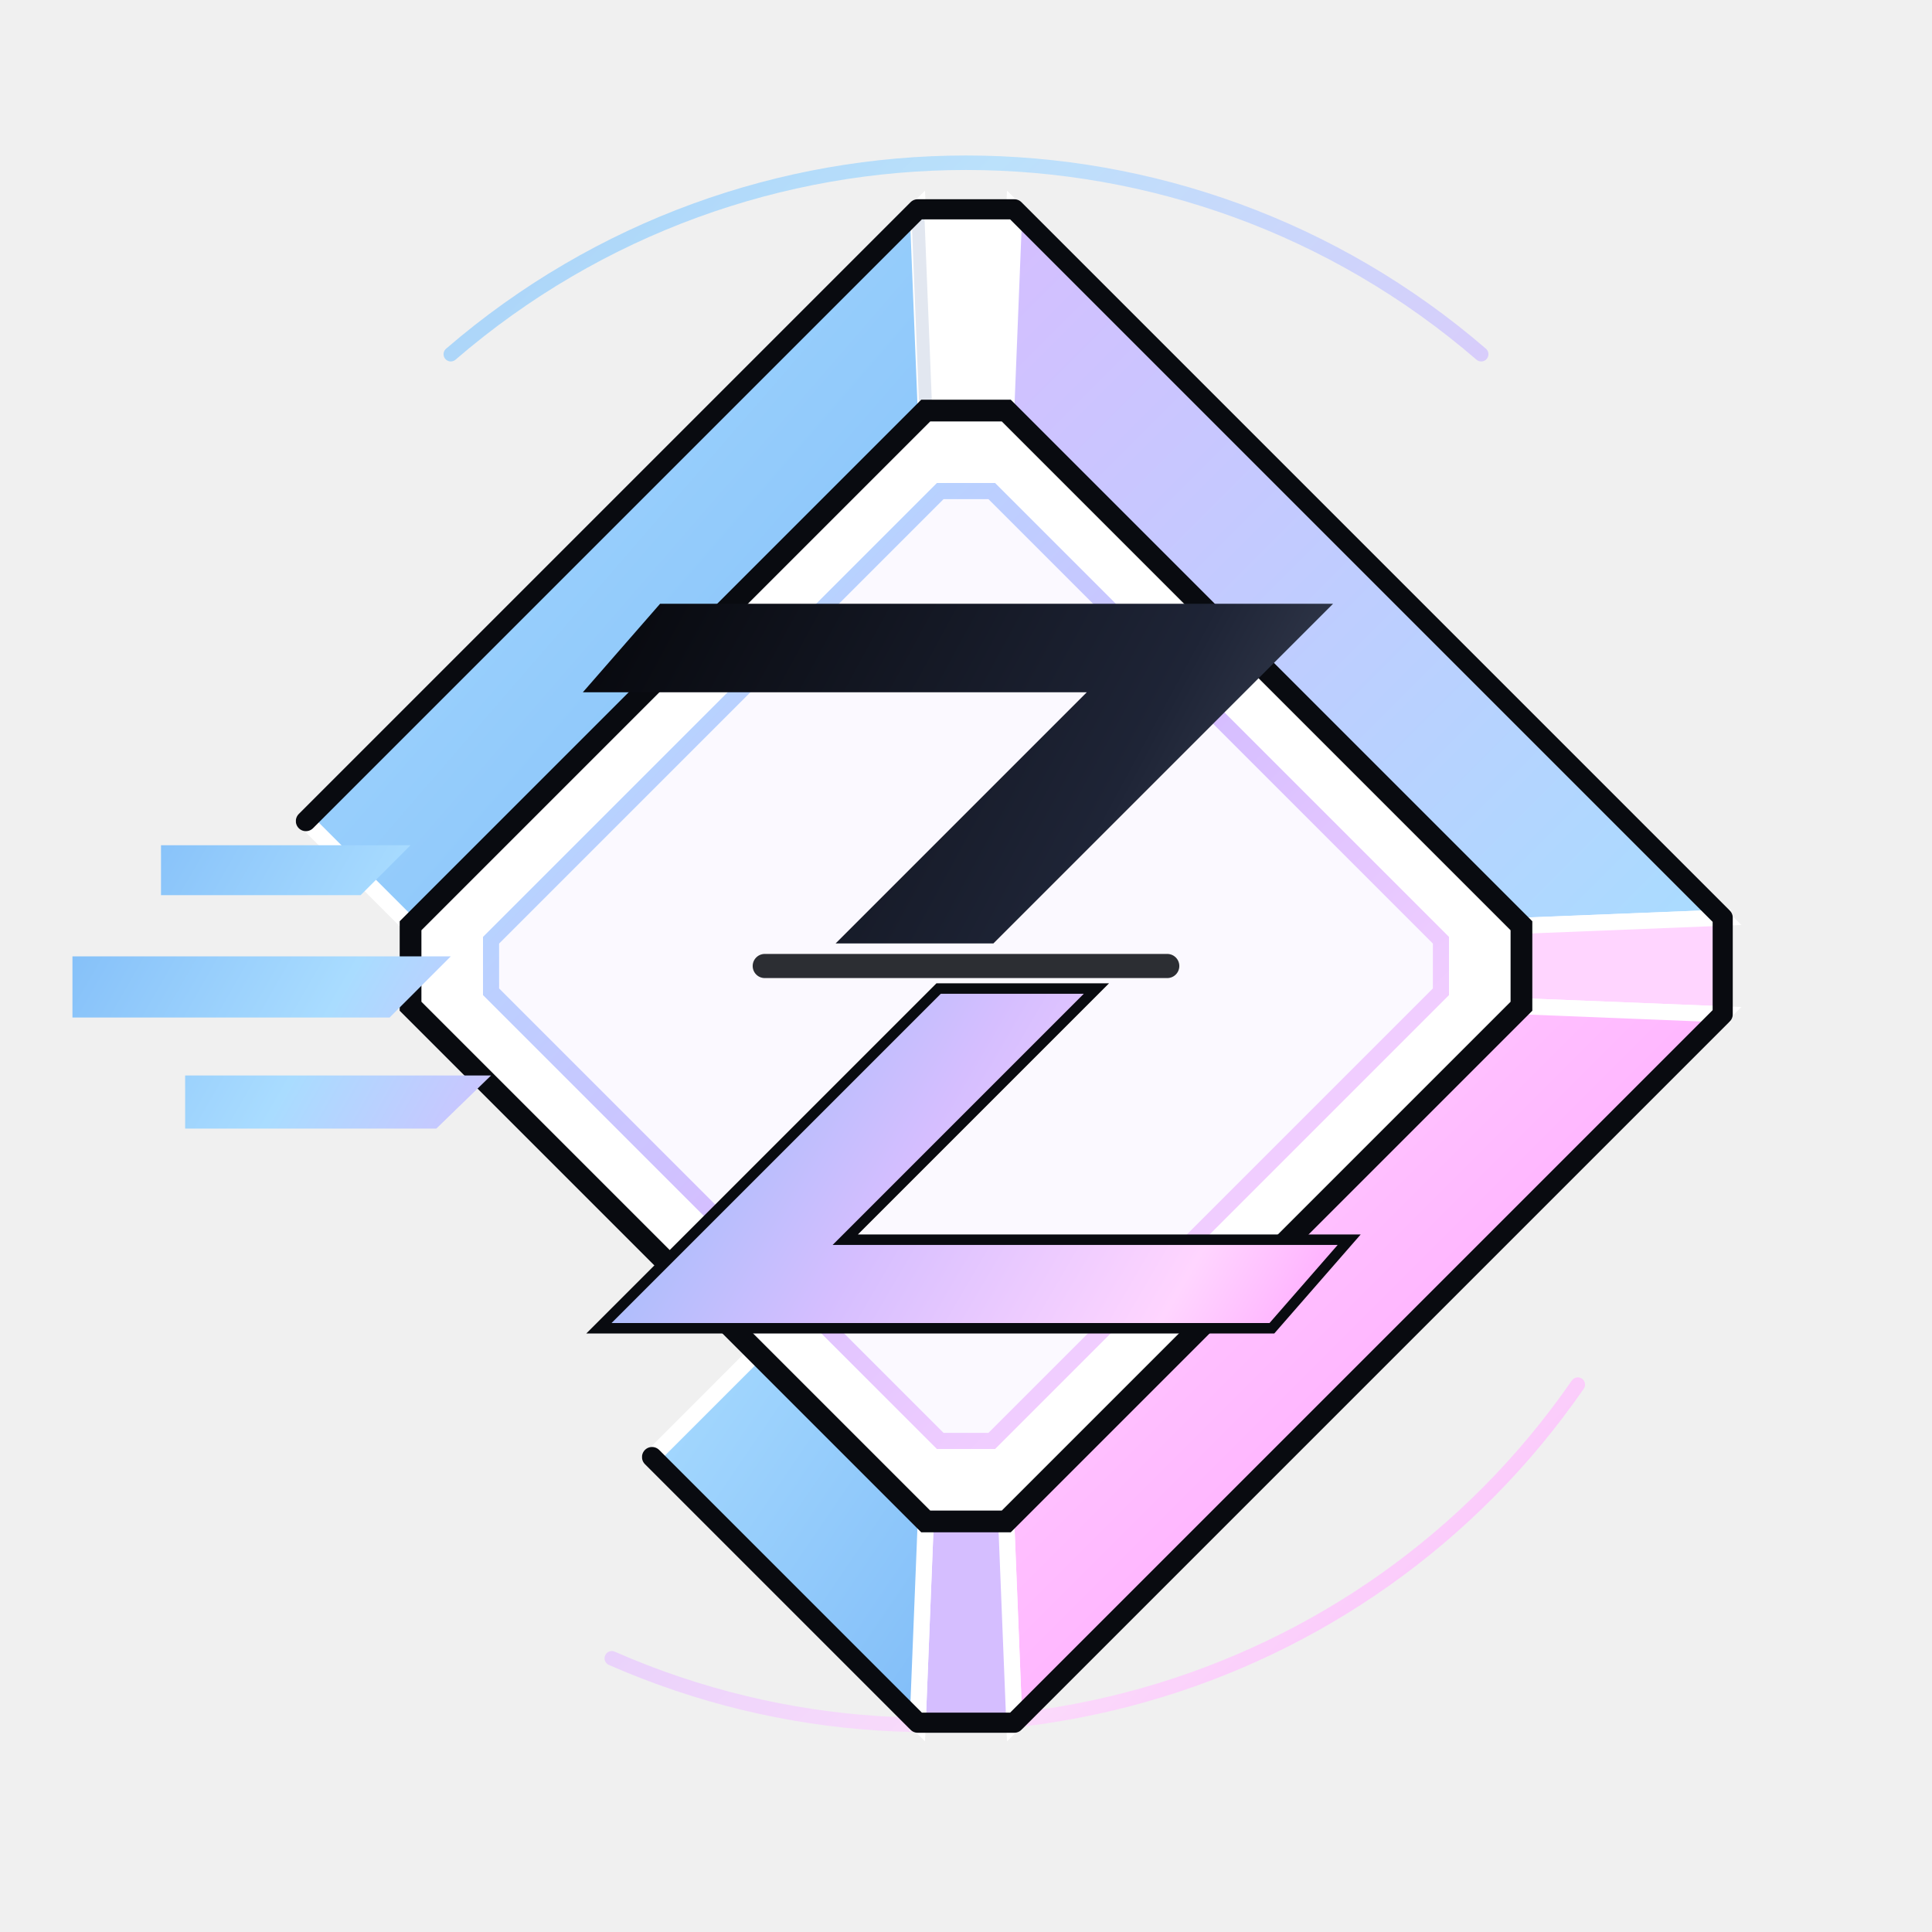
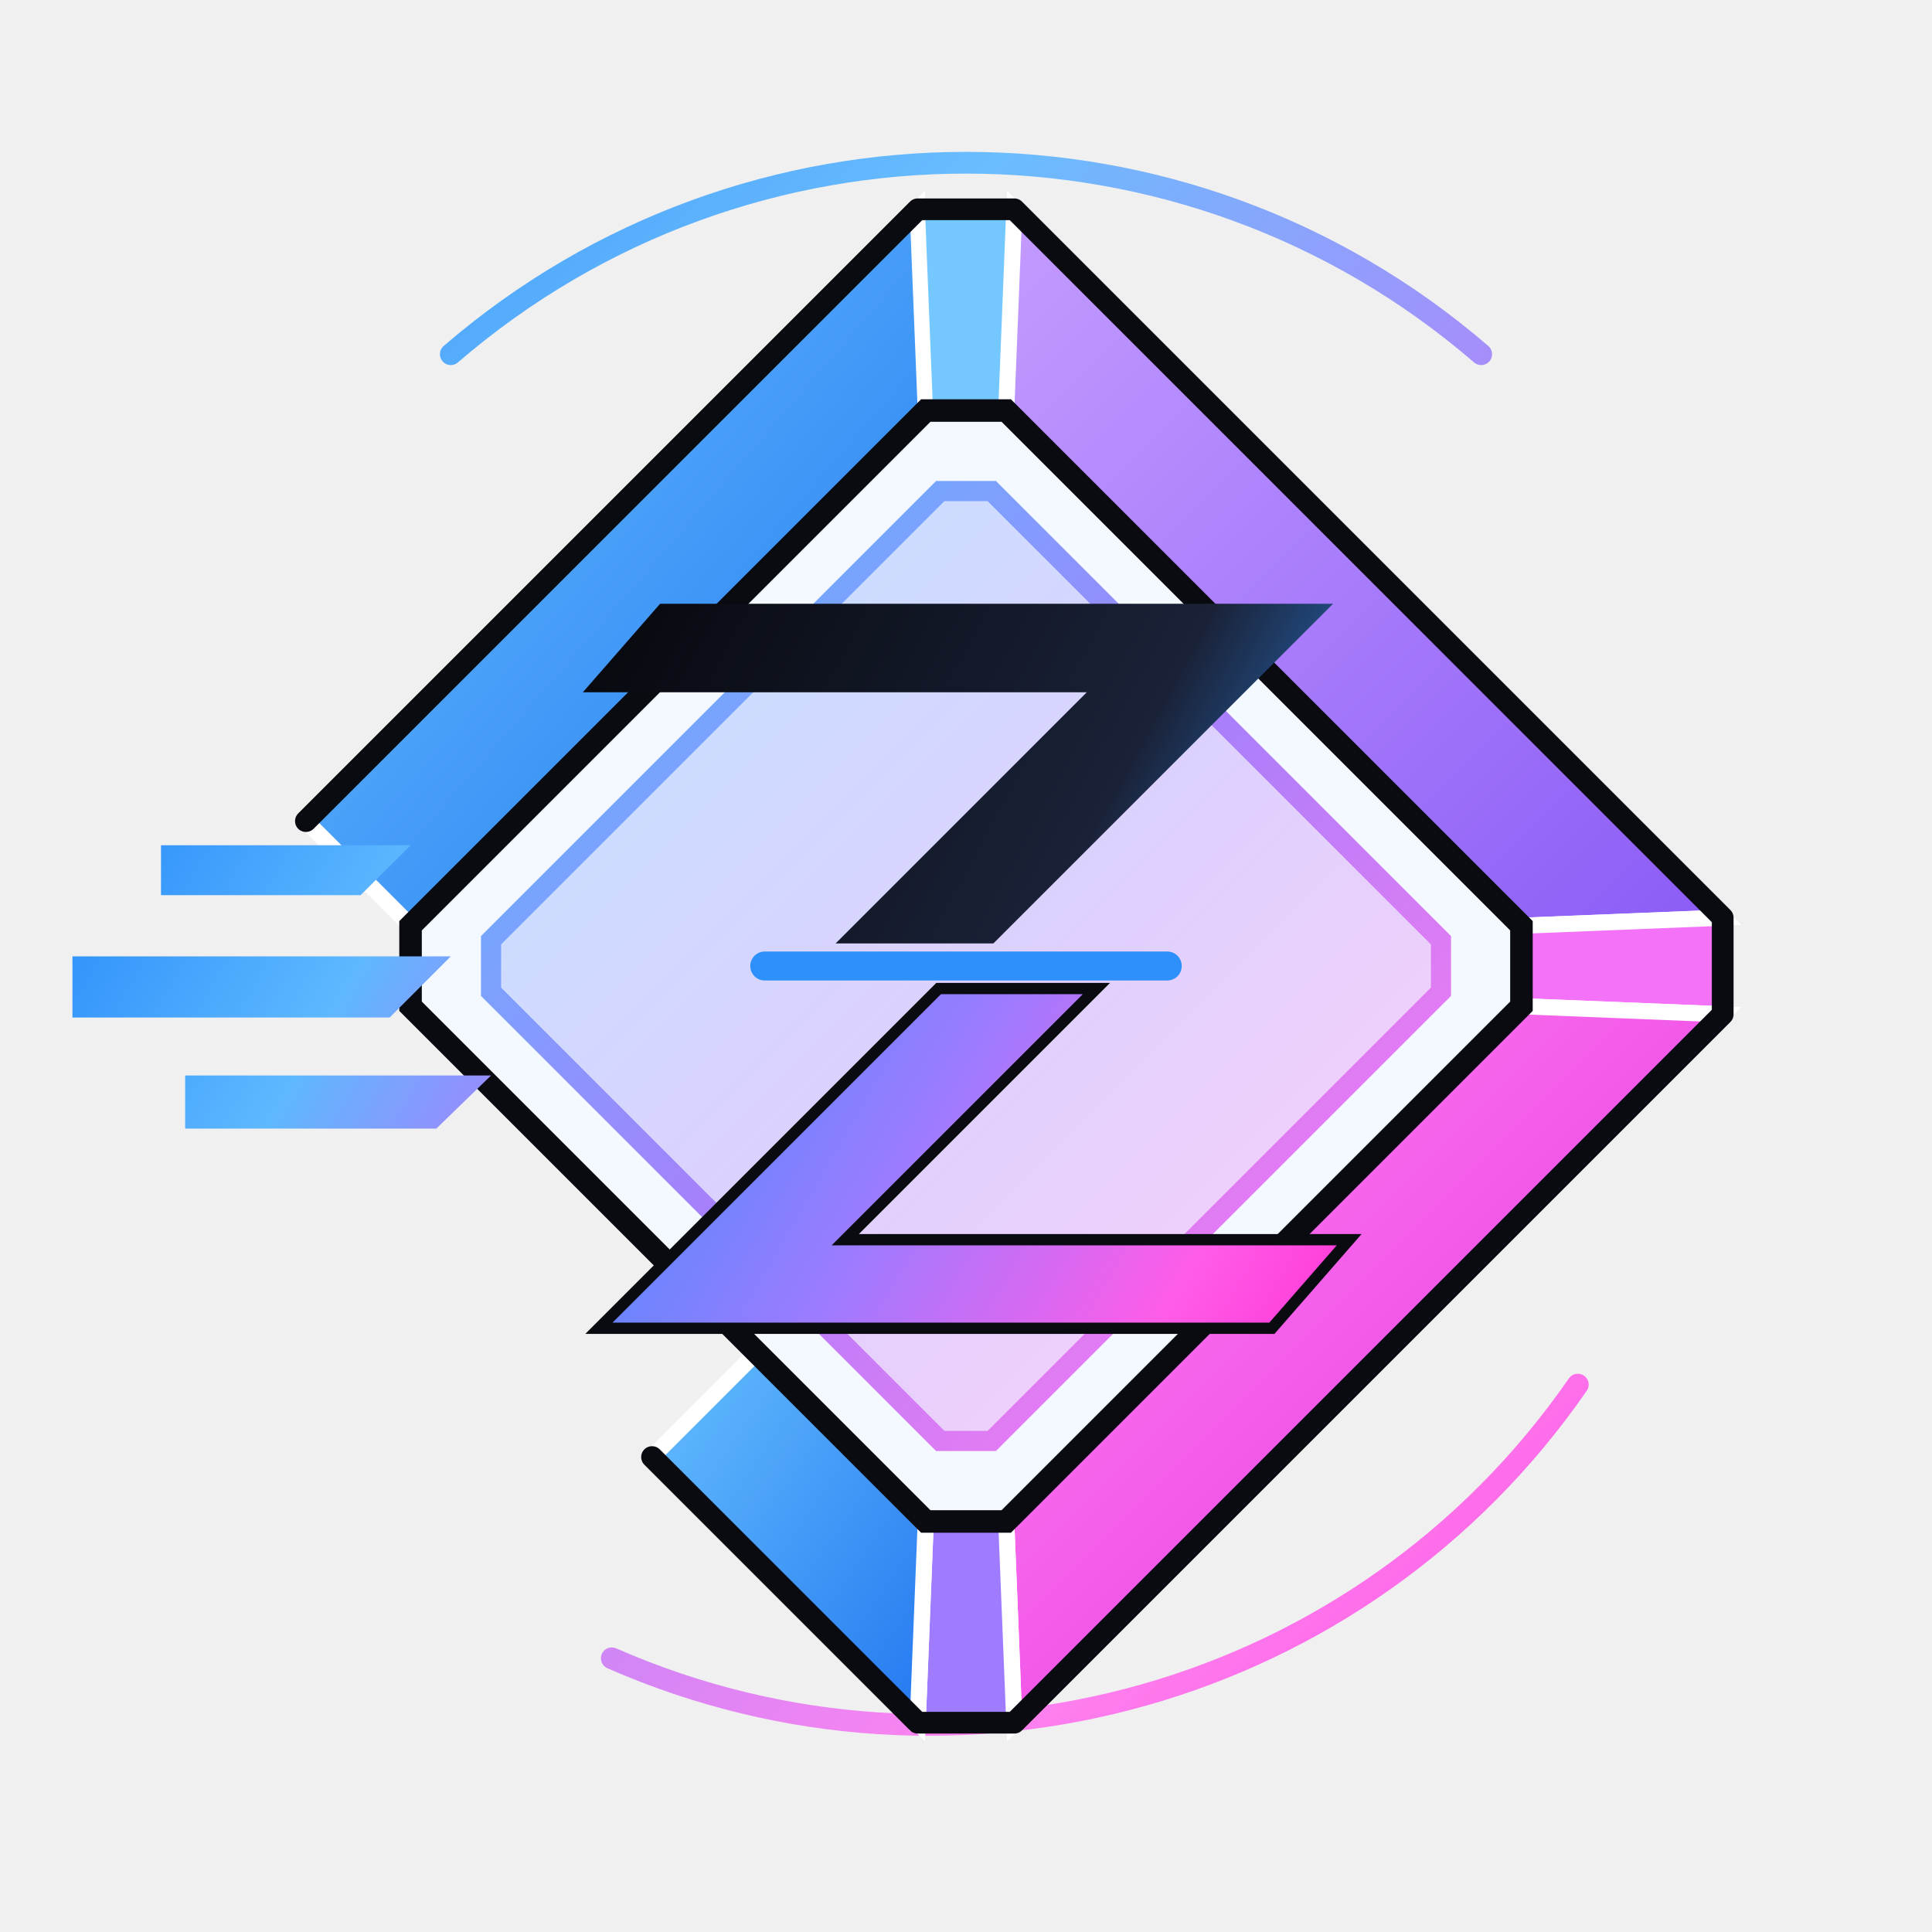
- <svg xmlns="http://www.w3.org/2000/svg" viewBox="0 0 120 120" width="120" height="120" fill="none">
+ <svg xmlns="http://www.w3.org/2000/svg" viewBox="0 0 120 120" width="512" height="512" fill="none">
  <defs>
    <linearGradient id="pAll" x1="12" y1="12" x2="108" y2="108" gradientUnits="userSpaceOnUse">
-       <stop offset="0%" stop-color="#81BDF8" />
-       <stop offset="25%" stop-color="#A9DCFF" />
-       <stop offset="50%" stop-color="#D5BEFF" />
-       <stop offset="75%" stop-color="#FFD5FF" />
-       <stop offset="100%" stop-color="#FF9AFF" />
+       <stop offset="0%" stop-color="#2E90FA" />
+       <stop offset="25%" stop-color="#5EB8FF" />
+       <stop offset="50%" stop-color="#A87FFB" />
+       <stop offset="75%" stop-color="#FF7AF0" />
+       <stop offset="100%" stop-color="#FF38DC" />
    </linearGradient>
    <linearGradient id="fBlue" x1="0" y1="0" x2="1" y2="1">
-       <stop offset="0%" stop-color="#A9DCFF" />
-       <stop offset="100%" stop-color="#81BDF8" />
+       <stop offset="0%" stop-color="#68C2FF" />
+       <stop offset="100%" stop-color="#2578F0" />
    </linearGradient>
    <linearGradient id="fLav" x1="0" y1="0" x2="1" y2="1">
-       <stop offset="0%" stop-color="#D5BEFF" />
-       <stop offset="100%" stop-color="#A9DCFF" />
+       <stop offset="0%" stop-color="#C49BFF" />
+       <stop offset="100%" stop-color="#8B5CF6" />
    </linearGradient>
    <linearGradient id="fPink" x1="0" y1="0" x2="1" y2="1">
-       <stop offset="0%" stop-color="#FFD5FF" />
-       <stop offset="100%" stop-color="#FF9AFF" />
+       <stop offset="0%" stop-color="#FF85F2" />
+       <stop offset="100%" stop-color="#E62CE0" />
    </linearGradient>
    <linearGradient id="zWingA" x1="36" y1="36" x2="84" y2="62" gradientUnits="userSpaceOnUse">
      <stop offset="0%" stop-color="#06070B" />
-       <stop offset="65%" stop-color="#1E2436" />
-       <stop offset="100%" stop-color="#485062" />
+       <stop offset="65%" stop-color="#1A2238" />
+       <stop offset="100%" stop-color="#2E90FA" />
    </linearGradient>
    <linearGradient id="zWingB" x1="36" y1="58" x2="84" y2="86" gradientUnits="userSpaceOnUse">
-       <stop offset="0%" stop-color="#81BDF8" />
-       <stop offset="45%" stop-color="#D5BEFF" />
-       <stop offset="78%" stop-color="#FFD5FF" />
-       <stop offset="100%" stop-color="#FF9AFF" />
+       <stop offset="0%" stop-color="#2E90FA" />
+       <stop offset="45%" stop-color="#9E7BFF" />
+       <stop offset="78%" stop-color="#FF5CE8" />
+       <stop offset="100%" stop-color="#FF2ED1" />
    </linearGradient>
    <linearGradient id="windG" x1="4" y1="56" x2="32" y2="72" gradientUnits="userSpaceOnUse">
-       <stop offset="0%" stop-color="#81BDF8" />
-       <stop offset="55%" stop-color="#A9DCFF" />
-       <stop offset="100%" stop-color="#D5BEFF" />
+       <stop offset="0%" stop-color="#2E90FA" />
+       <stop offset="55%" stop-color="#5EB8FF" />
+       <stop offset="100%" stop-color="#A87FFB" />
    </linearGradient>
  </defs>
-   <path d="M 28 22 A 49 49 0 0 1 92 22 M 98 86 A 49 49 0 0 1 38 103" stroke="url(#pAll)" stroke-width=".9" stroke-linecap="round" opacity=".75" />
+   <path d="M 28 22 A 49 49 0 0 1 92 22 M 98 86 A 49 49 0 0 1 38 103" stroke="url(#pAll)" stroke-width="1.35" stroke-linecap="round" opacity="0.92" />
  <polygon points="19,51 57,13 57.5,25.5 25.5,57.5" fill="url(#fBlue)" stroke="#FFFFFF" stroke-width="1" />
-   <polygon points="57,13 63,13 62.5,25.5 57.5,25.5" fill="#FFFFFF" stroke="#E2E7F0" stroke-width=".8" />
+   <polygon points="57,13 63,13 62.5,25.5 57.5,25.5" fill="#74C8FF" stroke="#FFFFFF" stroke-width="0.9" />
  <polygon points="63,13 107,57 94.5,57.5 62.5,25.5" fill="url(#fLav)" stroke="#FFFFFF" stroke-width="1" />
-   <polygon points="107,57 107,63 94.5,62.5 94.5,57.5" fill="#FFD5FF" stroke="#FFFFFF" stroke-width="1" />
+   <polygon points="107,57 107,63 94.5,62.5 94.5,57.5" fill="#F472F8" stroke="#FFFFFF" stroke-width="1" />
  <polygon points="107,63 63,107 62.5,94.5 94.5,62.5" fill="url(#fPink)" stroke="#FFFFFF" stroke-width="1" />
-   <polygon points="63,107 57,107 57.5,94.5 62.5,94.5" fill="#D5BEFF" stroke="#FFFFFF" stroke-width="1" />
+   <polygon points="63,107 57,107 57.5,94.5 62.5,94.5" fill="#9E7BFF" stroke="#FFFFFF" stroke-width="1" />
  <polygon points="57,107 40.5,90.5 49,82 57.5,94.5" fill="url(#fBlue)" stroke="#FFFFFF" stroke-width="1" />
-   <path d="M 19 51 L 57 13 L 63 13 L 107 57 L 107 63 L 63 107 L 57 107 L 40.5 90.5" stroke="#090B10" stroke-width="1.25" stroke-linecap="round" stroke-linejoin="round" />
-   <polygon points="57.5,25.5 62.5,25.5 94.5,57.5 94.5,62.5 62.5,94.5 57.5,94.5 25.5,62.5 25.5,57.5" fill="#FFFFFF" stroke="#090B10" stroke-width="1.35" />
-   <polygon points="58.4,30.5 61.6,30.5 89.5,58.4 89.5,61.6 61.6,89.5 58.4,89.5 30.5,61.6 30.5,58.4" fill="rgba(213,190,255,.10)" stroke="url(#pAll)" stroke-width="1" />
+   <path d="M 19 51 L 57 13 L 63 13 L 107 57 L 107 63 L 63 107 L 57 107 L 40.5 90.5" stroke="#090B10" stroke-width="1.35" stroke-linecap="round" stroke-linejoin="round" />
+   <polygon points="57.5,25.5 62.5,25.5 94.5,57.5 94.5,62.5 62.5,94.5 57.5,94.5 25.5,62.5 25.5,57.5" fill="#F4F8FF" stroke="#090B10" stroke-width="1.4" />
+   <polygon points="58.4,30.5 61.6,30.5 89.5,58.4 89.5,61.6 61.6,89.5 58.4,89.5 30.5,61.6 30.5,58.4" fill="url(#pAll)" fill-opacity="0.32" stroke="url(#pAll)" stroke-width="1.25" />
  <path d="M 10 52.5 H 25.5 L 22.4 55.6 H 10 Z M 4.5 59.4 H 28 L 24.2 63.2 H 4.5 Z M 11.5 66.8 H 30.5 L 27.1 70.1 H 11.5 Z" fill="url(#windG)" />
  <path d="M 41 37.5 H 82.8 L 61.7 58.6 H 51.9 L 67.5 43 H 36.2 Z" fill="url(#zWingA)" />
-   <path d="M 79 82.5 H 37.2 L 58.3 61.4 H 68.1 L 52.5 77 H 83.8 Z" fill="url(#zWingB)" stroke="#090B10" stroke-width=".65" />
-   <line x1="47.5" y1="60" x2="72.5" y2="60" stroke="#090B10" stroke-width="1.5" stroke-opacity=".85" stroke-linecap="round" />
+   <path d="M 79 82.5 H 37.2 L 58.3 61.4 H 68.1 L 52.5 77 H 83.8 Z" fill="url(#zWingB)" stroke="#090B10" stroke-width="0.7" />
+   <line x1="47.5" y1="60" x2="72.5" y2="60" stroke="#2E90FA" stroke-width="1.8" stroke-linecap="round" />
</svg>
